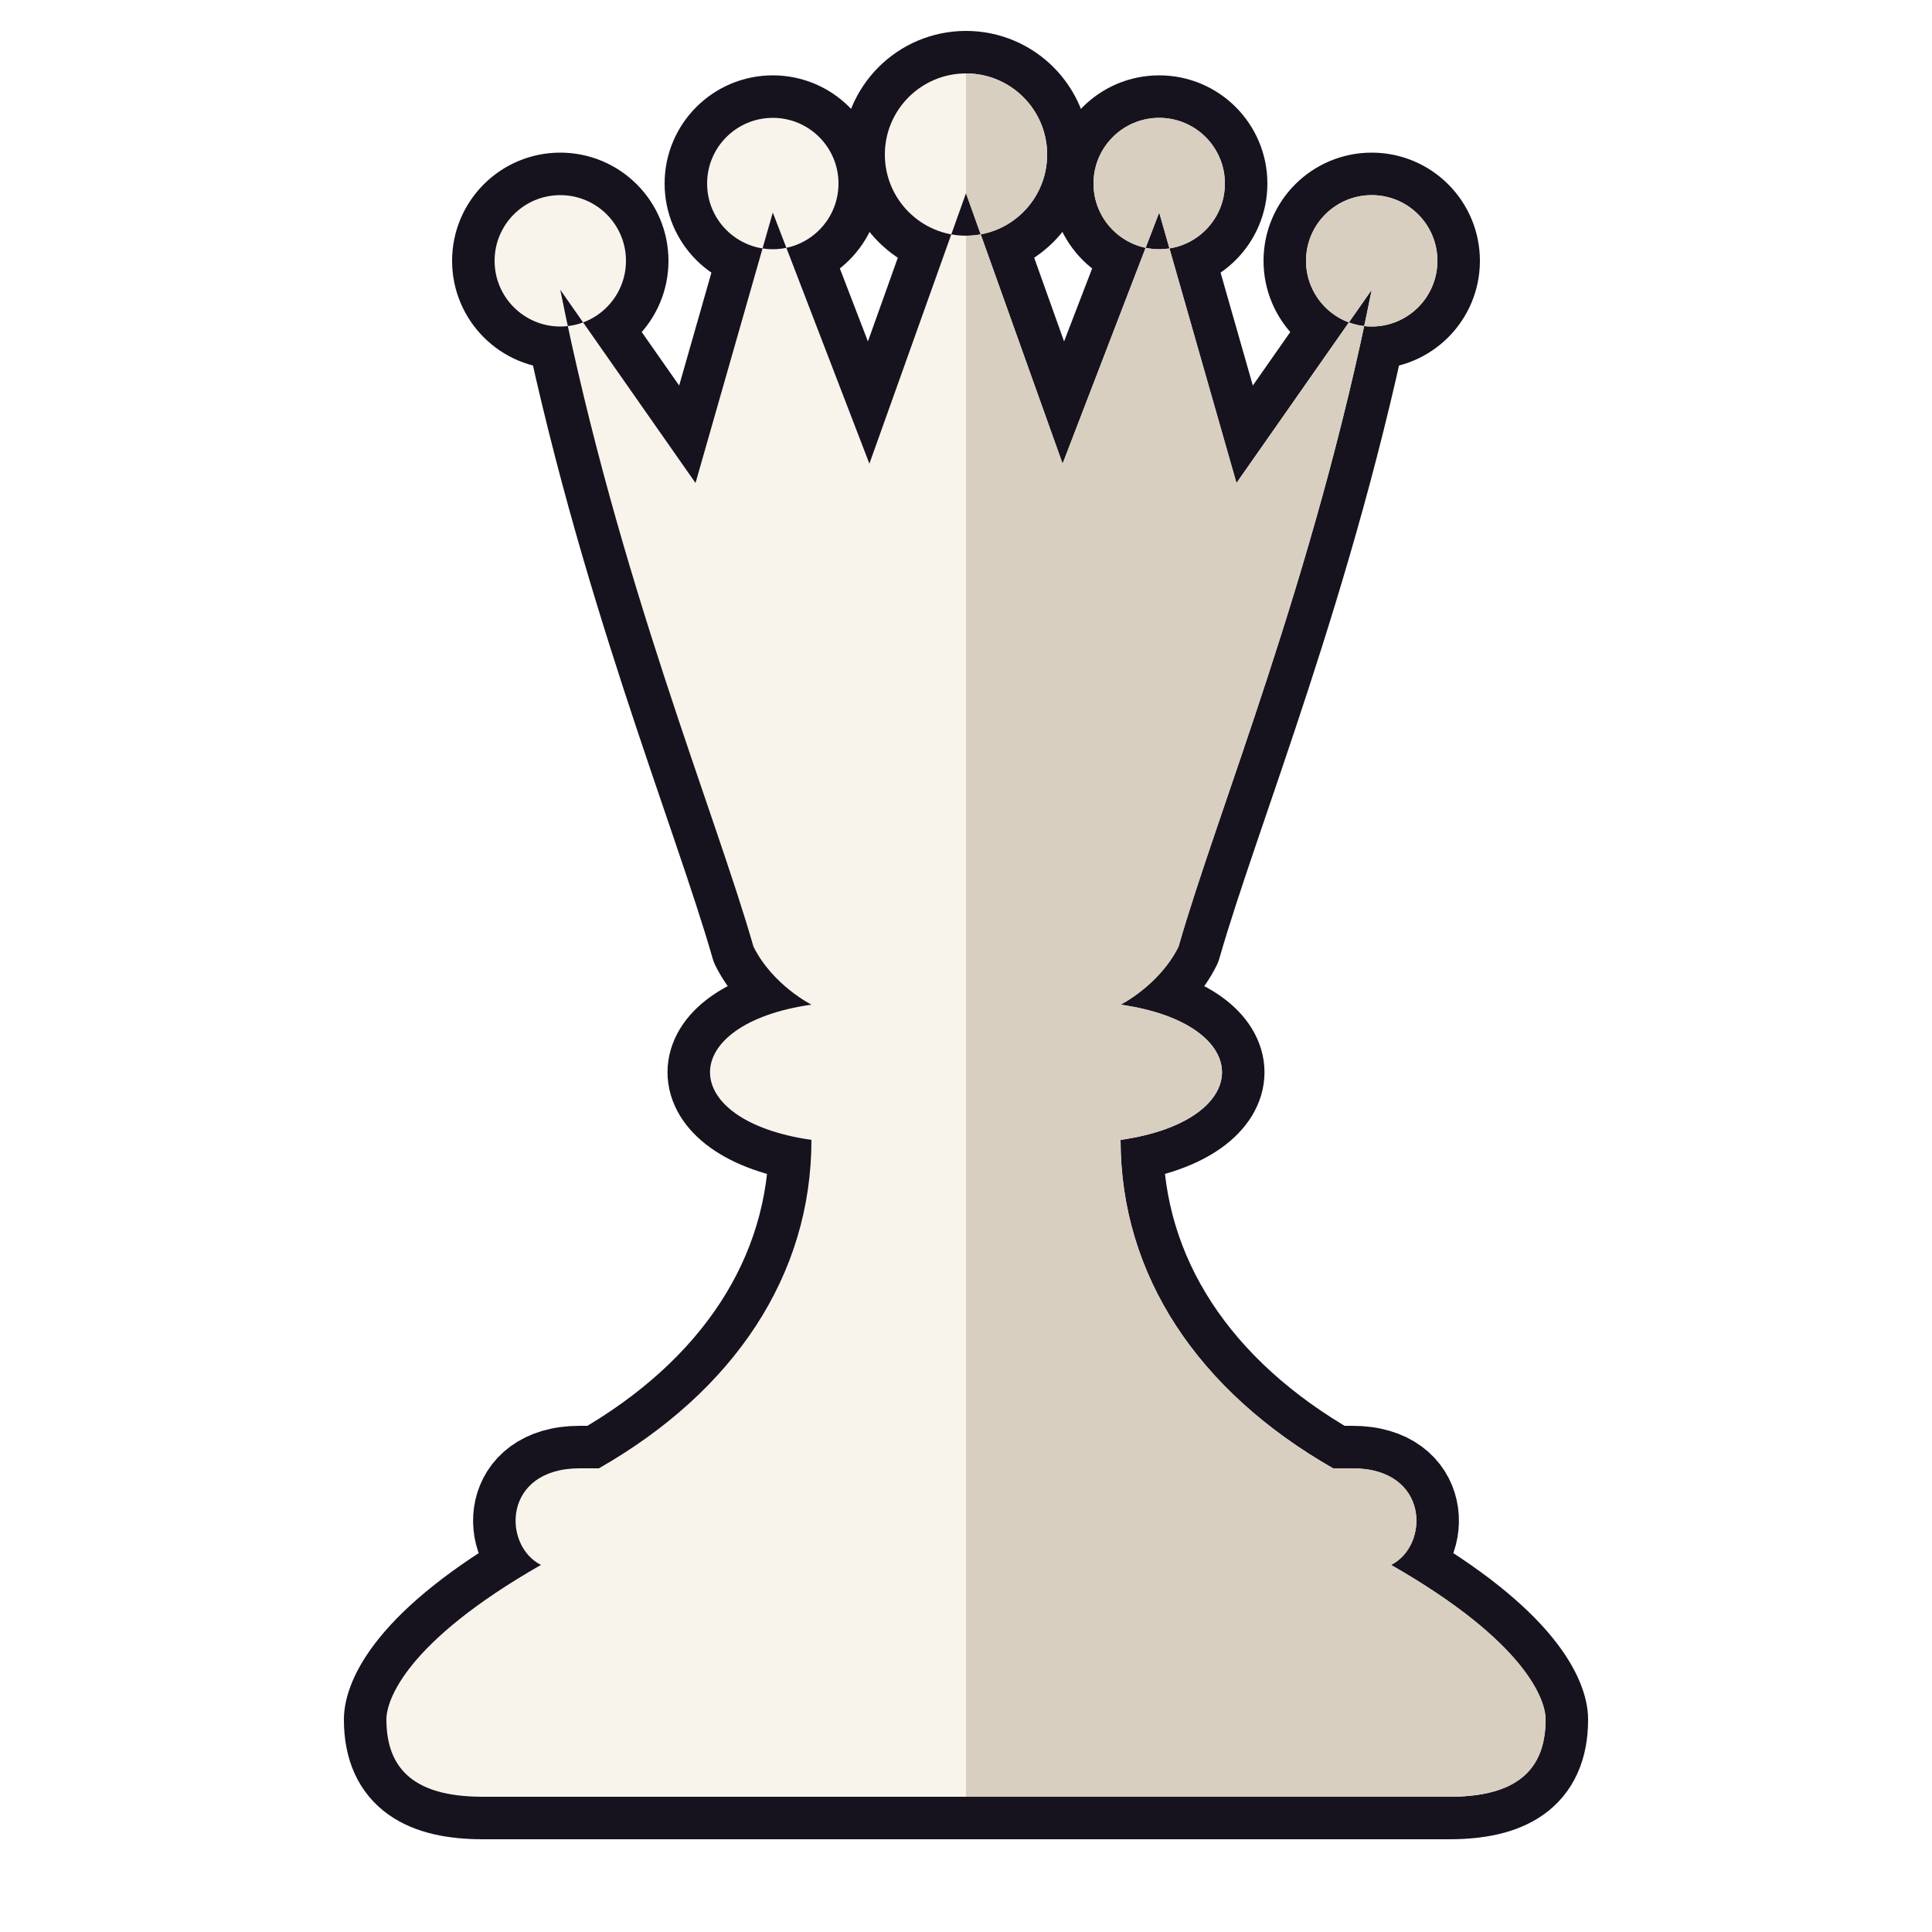
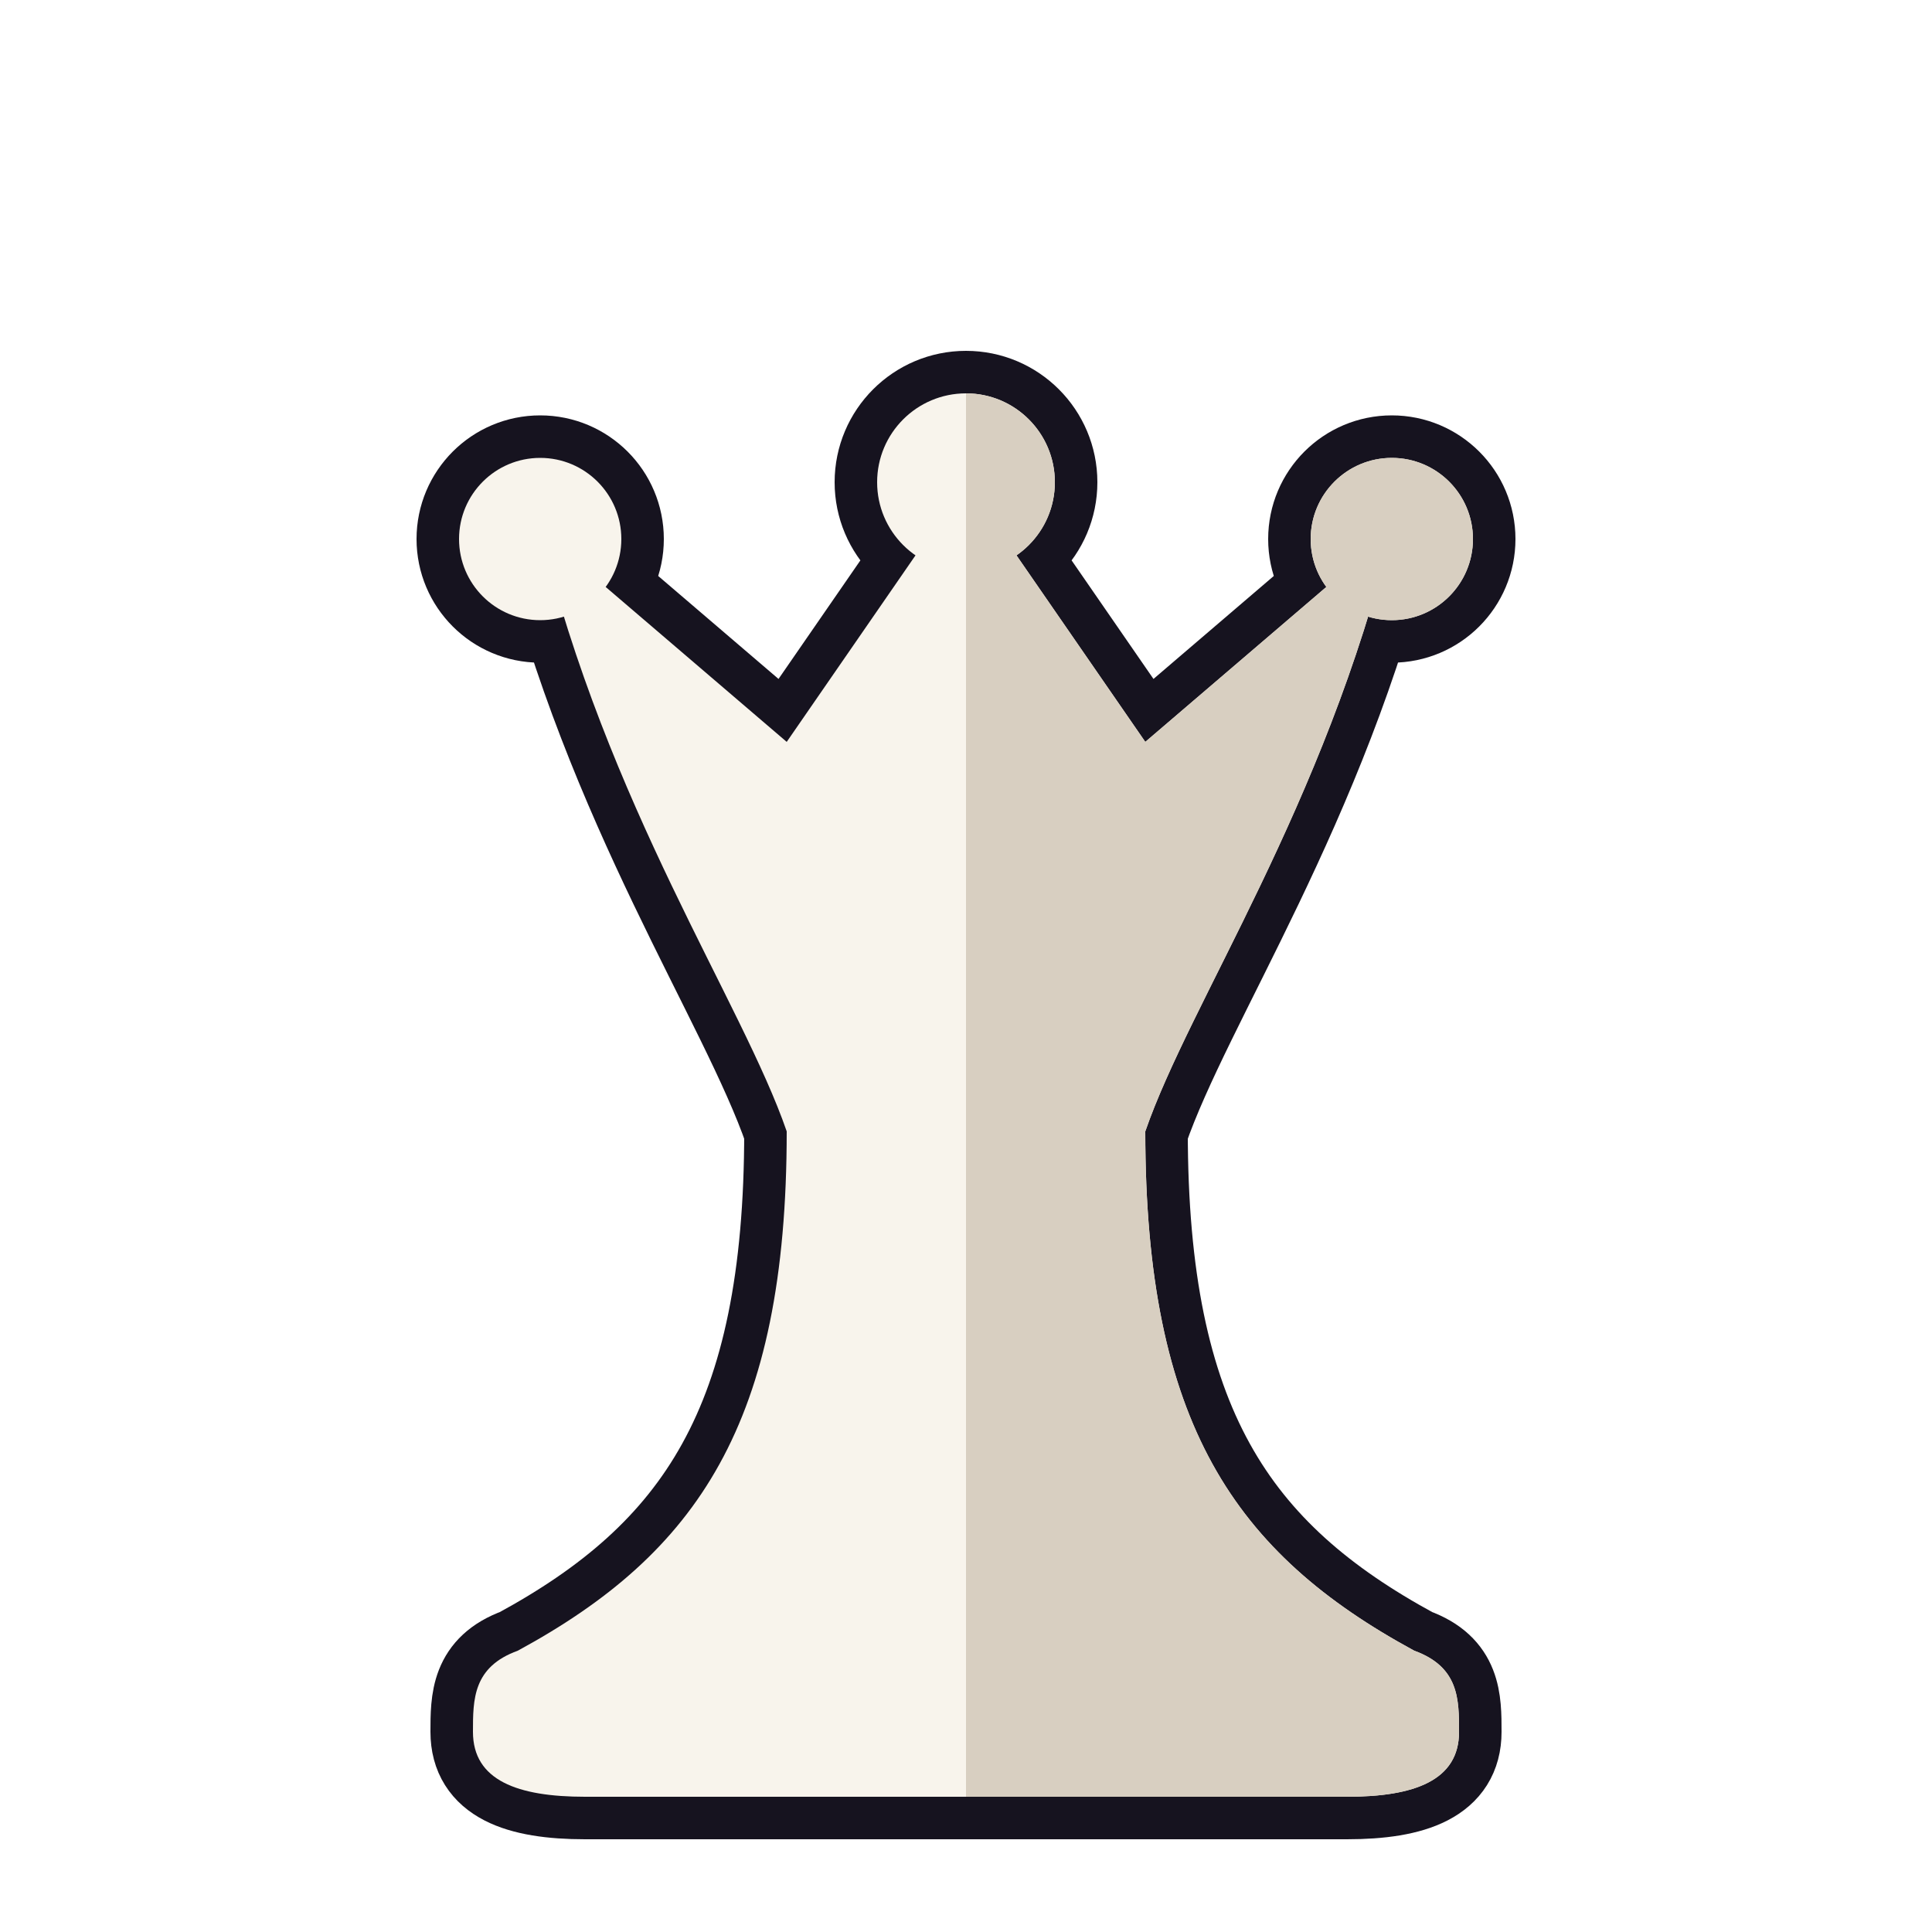
<svg xmlns="http://www.w3.org/2000/svg" viewBox="0 0 100 100">
  <clipPath id="c">
-     <path d="M50 10L55 24L60 11L64 25L71 15C68 30 63 42 61 49C60 51 58 52 58 52C65 53 65 58 58 59C58 66 62 72 69 76L70 76C74 76 74 80 72 81C79 85 80 88 80 89C80 92 78 93 75 93L50 93L25 93C22 93 20 92 20 89C20 88 21 85 28 81C26 80 26 76 30 76L31 76C38 72 42 66 42 59C35 58 35 53 42 52C42 52 40 51 39 49C37 42 32 30 29 15L36 25L40 11L45 24L50 10ZM45.8 8a4.2 4.2 0 1 0 8.4 0a4.2 4.2 0 1 0 -8.4 0ZM56.6 9.5a3.4 3.4 0 1 0 6.8 0a3.4 3.4 0 1 0 -6.8 0ZM36.6 9.5a3.4 3.4 0 1 0 6.8 0a3.4 3.4 0 1 0 -6.8 0ZM67.6 13.5a3.4 3.4 0 1 0 6.8 0a3.4 3.4 0 1 0 -6.8 0ZM25.6 13.5a3.4 3.4 0 1 0 6.8 0a3.4 3.4 0 1 0 -6.8 0Z" />
+     <path d="M50 24.96L59.28 38.4L72.04 27.48C68.56 41.76 61.6 51.84 59.28 58.56C59.28 73.68 63.92 80.4 73.2 85.44L73.2 85.44C75.52 86.28 75.52 87.96 75.52 89.64C75.52 92.16 73.2 93 69.72 93L50 93L30.28 93C26.8 93 24.48 92.16 24.48 89.64C24.48 87.96 24.48 86.28 26.8 85.44L26.8 85.44C36.08 80.4 40.72 73.68 40.72 58.56C38.4 51.84 31.44 41.76 27.96 27.48L40.72 38.4L50 24.96ZM45.4 24.96a4.6 4.6 0 1 1 9.2 0a4.6 4.6 0 1 1 -9.2 0ZM67.84 27.9a4.2 4.2 0 1 1 8.4 0a4.2 4.2 0 1 1 -8.4 0ZM23.76 27.9a4.2 4.2 0 1 1 8.4 0a4.2 4.2 0 1 1 -8.4 0Z" />
  </clipPath>
-   <path d="M50 10L55 24L60 11L64 25L71 15C68 30 63 42 61 49C60 51 58 52 58 52C65 53 65 58 58 59C58 66 62 72 69 76L70 76C74 76 74 80 72 81C79 85 80 88 80 89C80 92 78 93 75 93L50 93L25 93C22 93 20 92 20 89C20 88 21 85 28 81C26 80 26 76 30 76L31 76C38 72 42 66 42 59C35 58 35 53 42 52C42 52 40 51 39 49C37 42 32 30 29 15L36 25L40 11L45 24L50 10ZM45.8 8a4.2 4.2 0 1 0 8.4 0a4.2 4.2 0 1 0 -8.4 0ZM56.6 9.5a3.4 3.4 0 1 0 6.8 0a3.4 3.4 0 1 0 -6.8 0ZM36.6 9.5a3.4 3.4 0 1 0 6.8 0a3.4 3.4 0 1 0 -6.8 0ZM67.6 13.5a3.4 3.4 0 1 0 6.8 0a3.4 3.4 0 1 0 -6.8 0ZM25.6 13.5a3.4 3.4 0 1 0 6.8 0a3.4 3.4 0 1 0 -6.8 0Z" stroke="#16131f" stroke-width="4.4" stroke-linejoin="round" />
-   <path d="M50 10L55 24L60 11L64 25L71 15C68 30 63 42 61 49C60 51 58 52 58 52C65 53 65 58 58 59C58 66 62 72 69 76L70 76C74 76 74 80 72 81C79 85 80 88 80 89C80 92 78 93 75 93L50 93L25 93C22 93 20 92 20 89C20 88 21 85 28 81C26 80 26 76 30 76L31 76C38 72 42 66 42 59C35 58 35 53 42 52C42 52 40 51 39 49C37 42 32 30 29 15L36 25L40 11L45 24L50 10ZM45.8 8a4.2 4.2 0 1 0 8.4 0a4.2 4.2 0 1 0 -8.4 0ZM56.6 9.5a3.4 3.4 0 1 0 6.8 0a3.4 3.4 0 1 0 -6.8 0ZM36.6 9.5a3.4 3.4 0 1 0 6.8 0a3.4 3.4 0 1 0 -6.8 0ZM67.6 13.5a3.4 3.4 0 1 0 6.8 0a3.4 3.4 0 1 0 -6.8 0ZM25.6 13.5a3.4 3.4 0 1 0 6.8 0a3.4 3.4 0 1 0 -6.8 0Z" fill="#f8f4ec" />
+   <path d="M50 24.96L59.28 38.4L72.04 27.48C68.56 41.76 61.6 51.84 59.28 58.56C59.28 73.68 63.92 80.4 73.2 85.44L73.2 85.44C75.52 86.28 75.52 87.96 75.52 89.64C75.52 92.16 73.2 93 69.72 93L50 93L30.28 93C26.8 93 24.48 92.16 24.48 89.64C24.48 87.96 24.48 86.28 26.8 85.44L26.8 85.44C36.08 80.4 40.72 73.68 40.72 58.56C38.4 51.84 31.44 41.76 27.96 27.48L40.72 38.4L50 24.96ZM45.4 24.96a4.6 4.6 0 1 1 9.2 0a4.6 4.6 0 1 1 -9.2 0ZM67.84 27.9a4.2 4.2 0 1 1 8.4 0a4.2 4.2 0 1 1 -8.4 0ZM23.76 27.9a4.2 4.2 0 1 1 8.4 0a4.2 4.2 0 1 1 -8.4 0Z" stroke="#16131f" stroke-width="4.4" stroke-linejoin="round" />
+   <path d="M50 24.96L59.28 38.4L72.04 27.48C68.56 41.76 61.6 51.84 59.28 58.56C59.28 73.68 63.92 80.4 73.2 85.44L73.2 85.44C75.52 86.28 75.52 87.96 75.52 89.64C75.52 92.16 73.2 93 69.72 93L50 93L30.28 93C26.8 93 24.48 92.16 24.48 89.64C24.48 87.96 24.48 86.28 26.8 85.44L26.8 85.44C36.08 80.4 40.72 73.68 40.72 58.56C38.4 51.84 31.44 41.76 27.96 27.48L40.72 38.4L50 24.96ZM45.4 24.96a4.6 4.6 0 1 1 9.2 0a4.6 4.6 0 1 1 -9.2 0ZM67.84 27.9a4.2 4.2 0 1 1 8.4 0a4.2 4.2 0 1 1 -8.4 0ZM23.76 27.9a4.2 4.2 0 1 1 8.4 0a4.2 4.2 0 1 1 -8.4 0Z" fill="#f8f4ec" />
  <rect x="50" width="50" height="100" fill="#d8cfc1" clip-path="url(#c)" />
</svg>
